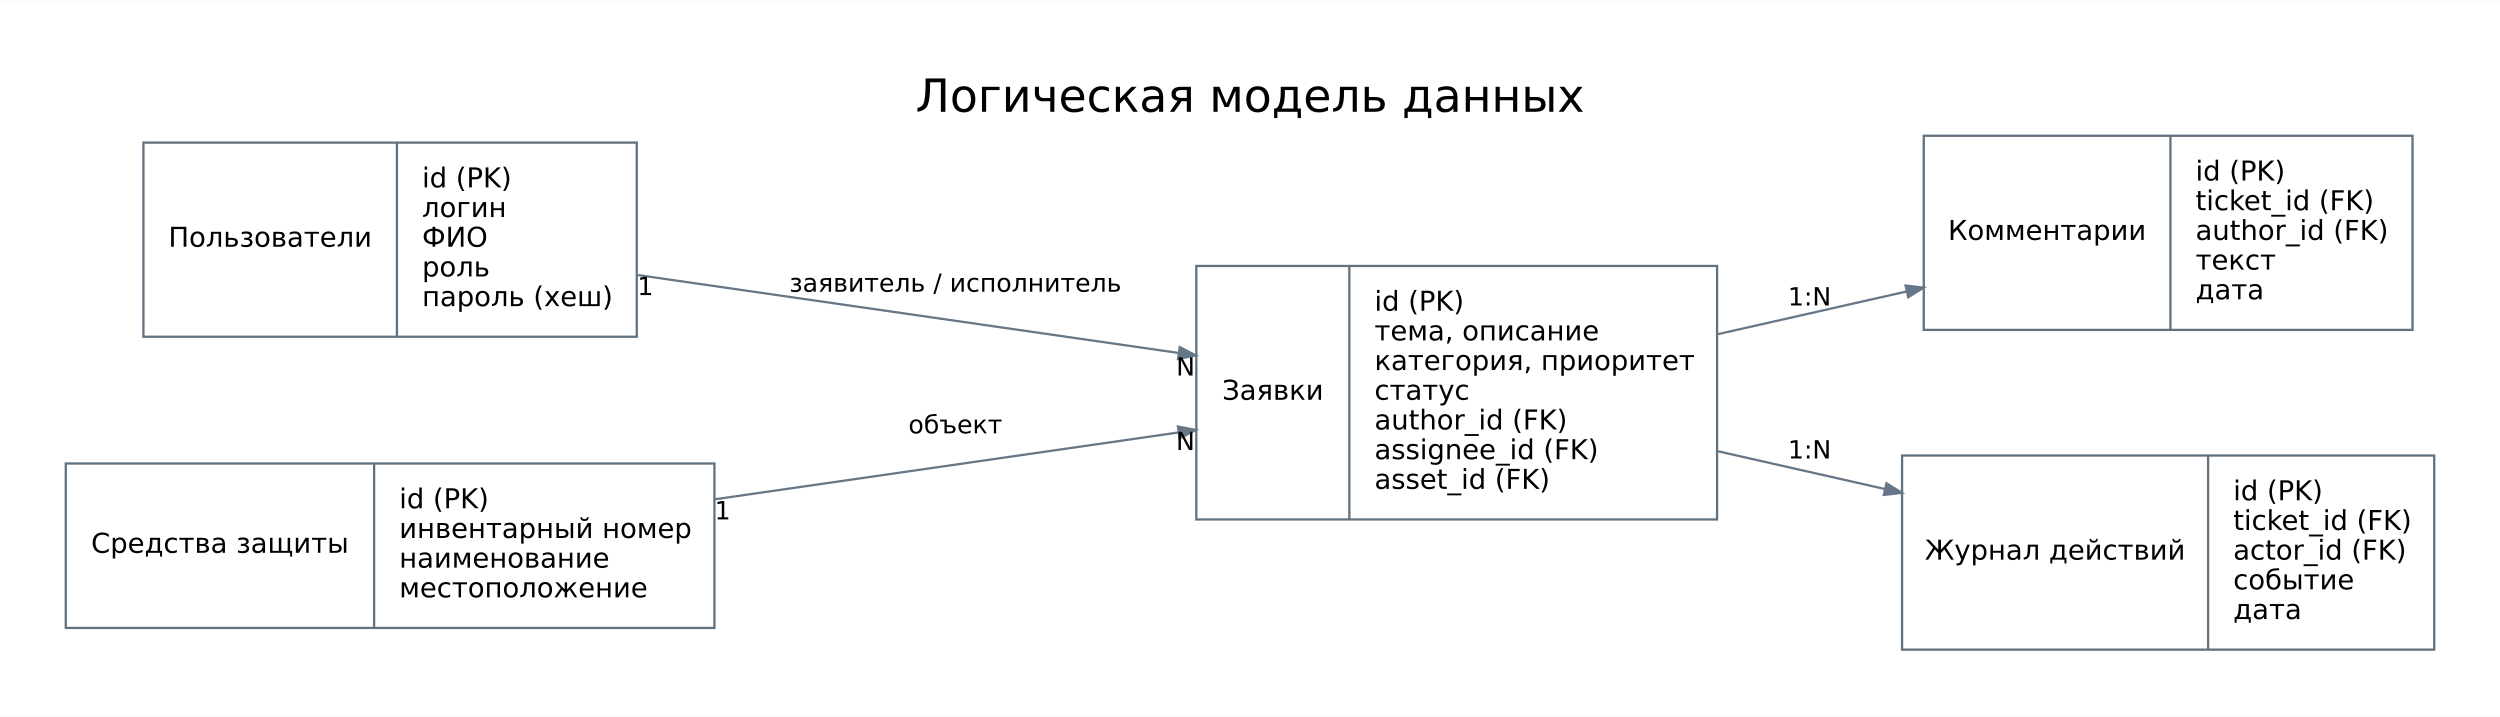
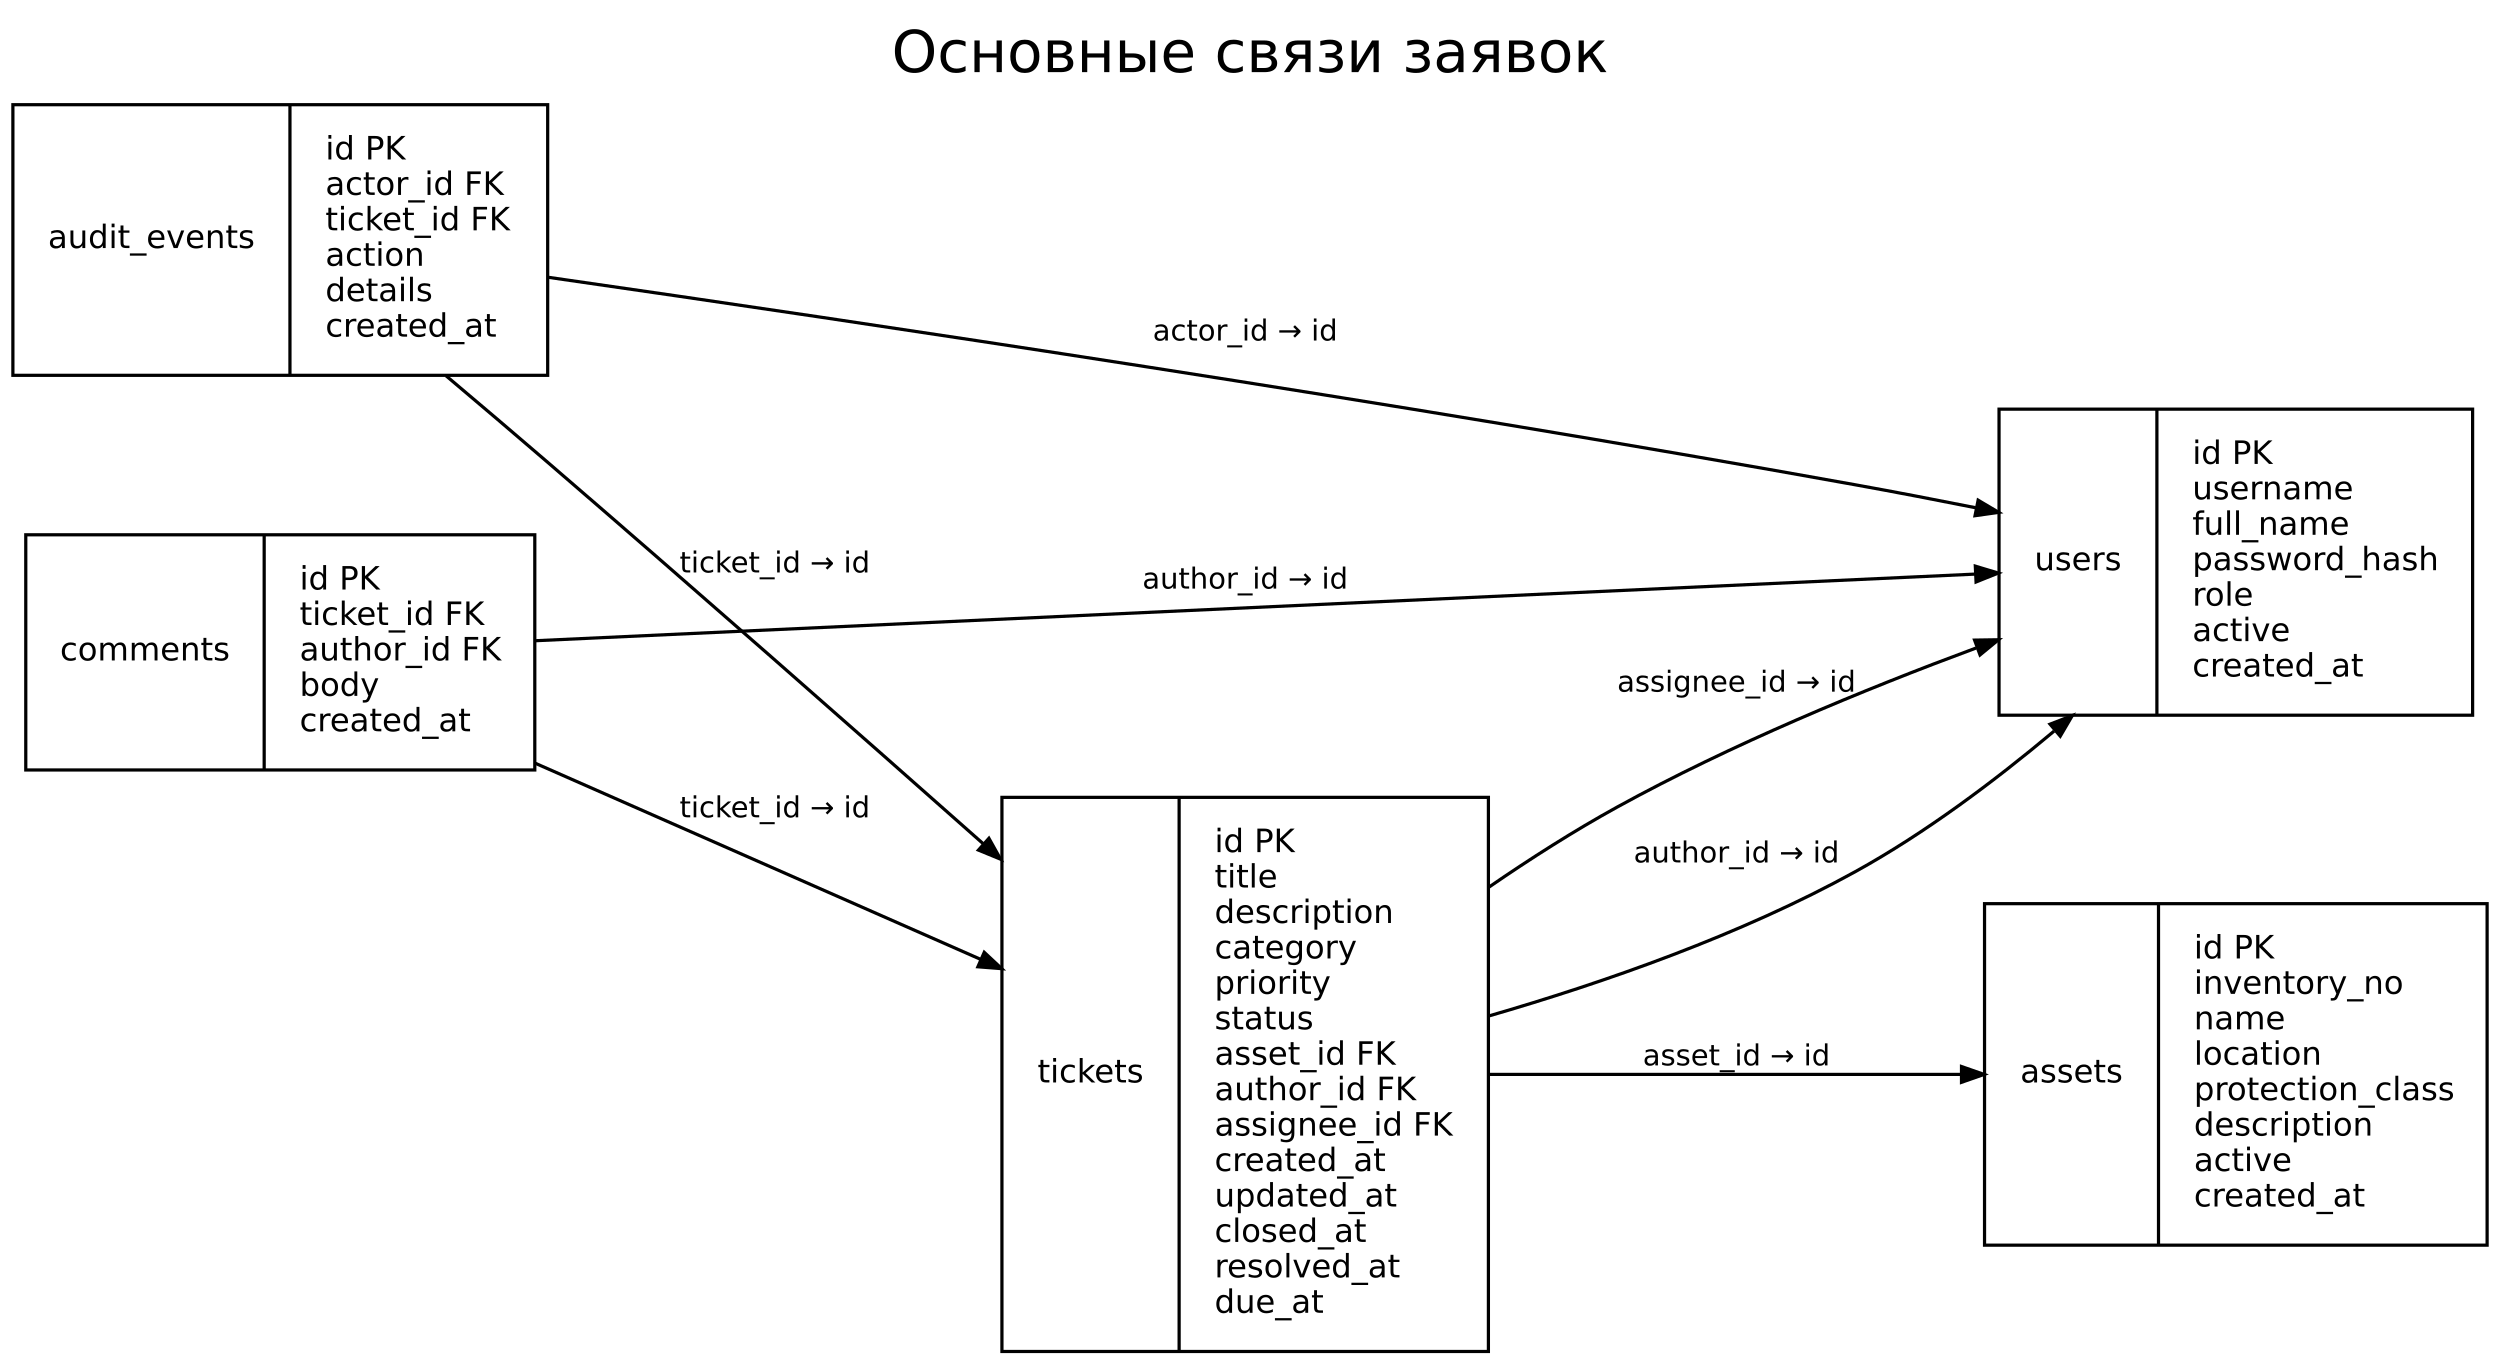
- <svg xmlns="http://www.w3.org/2000/svg" width="1095pt" height="314pt" viewBox="0.00 0.00 1094.60 313.60">
-   <g id="graph0" class="graph" transform="scale(1 1) rotate(0) translate(28.8 284.8)">
-     <polygon fill="white" stroke="transparent" points="-28.8,28.8 -28.8,-284.8 1065.8,-284.8 1065.8,28.8 -28.8,28.8" />
-     <text text-anchor="middle" x="518.5" y="-236" font-family="DejaVu Sans" font-size="20.00">Логическая модель данных</text>
+ <svg xmlns="http://www.w3.org/2000/svg" width="776pt" height="424pt" viewBox="0.00 0.00 776.00 424.00">
+   <g id="graph0" class="graph" transform="scale(1 1) rotate(0) translate(4 420)">
+     <polygon fill="white" stroke="transparent" points="-4,4 -4,-420 772,-420 772,4 -4,4" />
+     <text text-anchor="middle" x="384" y="-397.6" font-family="DejaVu Sans" font-size="18.00">Основные связи заявок</text>
    <g id="node1" class="node">
-       <polygon fill="none" stroke="#62717e" points="34,-137.5 34,-222.5 250,-222.5 250,-137.5 34,-137.5" />
-       <text text-anchor="middle" x="89.5" y="-176.9" font-family="DejaVu Sans" font-size="12.00">Пользователи</text>
-       <polyline fill="none" stroke="#62717e" points="145,-137.5 145,-222.5 " />
-       <text text-anchor="start" x="156" y="-202.9" font-family="DejaVu Sans" font-size="12.00">id (PK)</text>
-       <text text-anchor="start" x="156" y="-189.9" font-family="DejaVu Sans" font-size="12.00">логин</text>
-       <text text-anchor="start" x="156" y="-176.9" font-family="DejaVu Sans" font-size="12.00">ФИО</text>
-       <text text-anchor="start" x="156" y="-163.9" font-family="DejaVu Sans" font-size="12.00">роль</text>
-       <text text-anchor="start" x="156" y="-150.9" font-family="DejaVu Sans" font-size="12.00">пароль (хеш)</text>
+       <polygon fill="none" stroke="black" points="612,-33.5 612,-139.5 768,-139.5 768,-33.5 612,-33.5" />
+       <text text-anchor="middle" x="639" y="-84" font-family="DejaVu Sans" font-size="10.00">assets</text>
+       <polyline fill="none" stroke="black" points="666,-33.5 666,-139.5 " />
+       <text text-anchor="start" x="677" y="-122.5" font-family="DejaVu Sans" font-size="10.00">id PK</text>
+       <text text-anchor="start" x="677" y="-111.5" font-family="DejaVu Sans" font-size="10.00">inventory_no</text>
+       <text text-anchor="start" x="677" y="-100.5" font-family="DejaVu Sans" font-size="10.00">name</text>
+       <text text-anchor="start" x="677" y="-89.5" font-family="DejaVu Sans" font-size="10.00">location</text>
+       <text text-anchor="start" x="677" y="-78.5" font-family="DejaVu Sans" font-size="10.00">protection_class</text>
+       <text text-anchor="start" x="677" y="-67.5" font-family="DejaVu Sans" font-size="10.00">description</text>
+       <text text-anchor="start" x="677" y="-56.5" font-family="DejaVu Sans" font-size="10.00">active</text>
+       <text text-anchor="start" x="677" y="-45.5" font-family="DejaVu Sans" font-size="10.00">created_at</text>
+     </g>
+     <g id="node2" class="node">
+       <polygon fill="none" stroke="black" points="0,-303.5 0,-387.5 166,-387.5 166,-303.5 0,-303.5" />
+       <text text-anchor="middle" x="43" y="-343" font-family="DejaVu Sans" font-size="10.00">audit_events</text>
+       <polyline fill="none" stroke="black" points="86,-303.5 86,-387.5 " />
+       <text text-anchor="start" x="97" y="-370.5" font-family="DejaVu Sans" font-size="10.00">id PK</text>
+       <text text-anchor="start" x="97" y="-359.5" font-family="DejaVu Sans" font-size="10.00">actor_id FK</text>
+       <text text-anchor="start" x="97" y="-348.5" font-family="DejaVu Sans" font-size="10.00">ticket_id FK</text>
+       <text text-anchor="start" x="97" y="-337.5" font-family="DejaVu Sans" font-size="10.00">action</text>
+       <text text-anchor="start" x="97" y="-326.5" font-family="DejaVu Sans" font-size="10.00">details</text>
+       <text text-anchor="start" x="97" y="-315.5" font-family="DejaVu Sans" font-size="10.00">created_at</text>
+     </g>
+     <g id="node4" class="node">
+       <polygon fill="none" stroke="black" points="307,-0.5 307,-172.5 458,-172.5 458,-0.5 307,-0.5" />
+       <text text-anchor="middle" x="334.5" y="-84" font-family="DejaVu Sans" font-size="10.00">tickets</text>
+       <polyline fill="none" stroke="black" points="362,-0.5 362,-172.5 " />
+       <text text-anchor="start" x="373" y="-155.5" font-family="DejaVu Sans" font-size="10.00">id PK</text>
+       <text text-anchor="start" x="373" y="-144.5" font-family="DejaVu Sans" font-size="10.00">title</text>
+       <text text-anchor="start" x="373" y="-133.5" font-family="DejaVu Sans" font-size="10.00">description</text>
+       <text text-anchor="start" x="373" y="-122.5" font-family="DejaVu Sans" font-size="10.00">category</text>
+       <text text-anchor="start" x="373" y="-111.5" font-family="DejaVu Sans" font-size="10.00">priority</text>
+       <text text-anchor="start" x="373" y="-100.5" font-family="DejaVu Sans" font-size="10.00">status</text>
+       <text text-anchor="start" x="373" y="-89.5" font-family="DejaVu Sans" font-size="10.00">asset_id FK</text>
+       <text text-anchor="start" x="373" y="-78.5" font-family="DejaVu Sans" font-size="10.00">author_id FK</text>
+       <text text-anchor="start" x="373" y="-67.5" font-family="DejaVu Sans" font-size="10.00">assignee_id FK</text>
+       <text text-anchor="start" x="373" y="-56.5" font-family="DejaVu Sans" font-size="10.00">created_at</text>
+       <text text-anchor="start" x="373" y="-45.5" font-family="DejaVu Sans" font-size="10.00">updated_at</text>
+       <text text-anchor="start" x="373" y="-34.5" font-family="DejaVu Sans" font-size="10.00">closed_at</text>
+       <text text-anchor="start" x="373" y="-23.5" font-family="DejaVu Sans" font-size="10.00">resolved_at</text>
+       <text text-anchor="start" x="373" y="-12.5" font-family="DejaVu Sans" font-size="10.00">due_at</text>
+     </g>
+     <g id="edge1" class="edge">
+       <path fill="none" stroke="black" d="M134.46,-303.35C144.92,-294.53 155.85,-285.24 166,-276.5 211.03,-237.71 260.82,-193.87 301.2,-158.09" />
+       <polygon fill="black" stroke="black" points="302.96,-159.79 306.58,-153.31 299.71,-156.13 302.96,-159.79" />
+       <text text-anchor="middle" x="236.5" y="-242.3" font-family="DejaVu Sans" font-size="9.00">ticket_id → id</text>
+     </g>
+     <g id="node5" class="node">
+       <polygon fill="none" stroke="black" points="616.5,-198 616.5,-293 763.5,-293 763.5,-198 616.5,-198" />
+       <text text-anchor="middle" x="641" y="-243" font-family="DejaVu Sans" font-size="10.00">users</text>
+       <polyline fill="none" stroke="black" points="665.5,-198 665.5,-293 " />
+       <text text-anchor="start" x="676.5" y="-276" font-family="DejaVu Sans" font-size="10.00">id PK</text>
+       <text text-anchor="start" x="676.5" y="-265" font-family="DejaVu Sans" font-size="10.00">username</text>
+       <text text-anchor="start" x="676.5" y="-254" font-family="DejaVu Sans" font-size="10.00">full_name</text>
+       <text text-anchor="start" x="676.5" y="-243" font-family="DejaVu Sans" font-size="10.00">password_hash</text>
+       <text text-anchor="start" x="676.5" y="-232" font-family="DejaVu Sans" font-size="10.00">role</text>
+       <text text-anchor="start" x="676.5" y="-221" font-family="DejaVu Sans" font-size="10.00">active</text>
+       <text text-anchor="start" x="676.5" y="-210" font-family="DejaVu Sans" font-size="10.00">created_at</text>
+     </g>
+     <g id="edge2" class="edge">
+       <path fill="none" stroke="black" d="M166.23,-333.92C263.39,-319.95 429.82,-295.14 572,-269.5 584.14,-267.31 596.95,-264.84 609.47,-262.35" />
+       <polygon fill="black" stroke="black" points="610.01,-264.74 616.39,-260.96 609.05,-259.93 610.01,-264.74" />
+       <text text-anchor="middle" x="382.5" y="-314.3" font-family="DejaVu Sans" font-size="9.00">actor_id → id</text>
    </g>
    <g id="node3" class="node">
-       <polygon fill="none" stroke="#62717e" points="495,-57.5 495,-168.5 723,-168.5 723,-57.5 495,-57.5" />
-       <text text-anchor="middle" x="528.5" y="-109.9" font-family="DejaVu Sans" font-size="12.00">Заявки</text>
-       <polyline fill="none" stroke="#62717e" points="562,-57.5 562,-168.5 " />
-       <text text-anchor="start" x="573" y="-148.9" font-family="DejaVu Sans" font-size="12.00">id (PK)</text>
-       <text text-anchor="start" x="573" y="-135.9" font-family="DejaVu Sans" font-size="12.00">тема, описание</text>
-       <text text-anchor="start" x="573" y="-122.9" font-family="DejaVu Sans" font-size="12.00">категория, приоритет</text>
-       <text text-anchor="start" x="573" y="-109.9" font-family="DejaVu Sans" font-size="12.00">статус</text>
-       <text text-anchor="start" x="573" y="-96.9" font-family="DejaVu Sans" font-size="12.00">author_id (FK)</text>
-       <text text-anchor="start" x="573" y="-83.9" font-family="DejaVu Sans" font-size="12.00">assignee_id (FK)</text>
-       <text text-anchor="start" x="573" y="-70.9" font-family="DejaVu Sans" font-size="12.00">asset_id (FK)</text>
+       <polygon fill="none" stroke="black" points="4,-181 4,-254 162,-254 162,-181 4,-181" />
+       <text text-anchor="middle" x="41" y="-215" font-family="DejaVu Sans" font-size="10.00">comments</text>
+       <polyline fill="none" stroke="black" points="78,-181 78,-254 " />
+       <text text-anchor="start" x="89" y="-237" font-family="DejaVu Sans" font-size="10.00">id PK</text>
+       <text text-anchor="start" x="89" y="-226" font-family="DejaVu Sans" font-size="10.00">ticket_id FK</text>
+       <text text-anchor="start" x="89" y="-215" font-family="DejaVu Sans" font-size="10.00">author_id FK</text>
+       <text text-anchor="start" x="89" y="-204" font-family="DejaVu Sans" font-size="10.00">body</text>
+       <text text-anchor="start" x="89" y="-193" font-family="DejaVu Sans" font-size="10.00">created_at</text>
    </g>
-     <g id="edge1" class="edge">
-       <path fill="none" stroke="#667788" d="M250.26,-164.54C321.06,-154.34 413.93,-140.96 487.3,-130.39" />
-       <polygon fill="#667788" stroke="#667788" points="487.74,-132.98 494.79,-129.31 486.99,-127.78 487.74,-132.98" />
-       <text text-anchor="middle" x="389.5" y="-157.2" font-family="DejaVu Sans" font-size="11.00">заявитель / исполнитель</text>
-       <text text-anchor="middle" x="490.29" y="-120.51" font-family="DejaVu Sans" font-size="11.00">N</text>
-       <text text-anchor="middle" x="253.76" y="-155.74" font-family="DejaVu Sans" font-size="11.00">1</text>
-     </g>
-     <g id="node2" class="node">
-       <polygon fill="none" stroke="#62717e" points="0,-10 0,-82 284,-82 284,-10 0,-10" />
-       <text text-anchor="middle" x="67.5" y="-42.9" font-family="DejaVu Sans" font-size="12.00">Средства защиты</text>
-       <polyline fill="none" stroke="#62717e" points="135,-10 135,-82 " />
-       <text text-anchor="start" x="146" y="-62.4" font-family="DejaVu Sans" font-size="12.00">id (PK)</text>
-       <text text-anchor="start" x="146" y="-49.4" font-family="DejaVu Sans" font-size="12.00">инвентарный номер</text>
-       <text text-anchor="start" x="146" y="-36.4" font-family="DejaVu Sans" font-size="12.00">наименование</text>
-       <text text-anchor="start" x="146" y="-23.4" font-family="DejaVu Sans" font-size="12.00">местоположение</text>
-     </g>
-     <g id="edge2" class="edge">
-       <path fill="none" stroke="#667788" d="M284.09,-66.33C348.94,-75.67 425.07,-86.64 487.22,-95.6" />
-       <polygon fill="#667788" stroke="#667788" points="486.93,-98.21 494.73,-96.68 487.68,-93.01 486.93,-98.21" />
-       <text text-anchor="middle" x="389.5" y="-95.2" font-family="DejaVu Sans" font-size="11.00">объект</text>
-       <text text-anchor="middle" x="490.23" y="-87.88" font-family="DejaVu Sans" font-size="11.00">N</text>
-       <text text-anchor="middle" x="287.59" y="-57.53" font-family="DejaVu Sans" font-size="11.00">1</text>
-     </g>
-     <g id="node4" class="node">
-       <polygon fill="none" stroke="#62717e" points="813.5,-140.5 813.5,-225.5 1027.5,-225.5 1027.5,-140.5 813.5,-140.5" />
-       <text text-anchor="middle" x="867.5" y="-179.9" font-family="DejaVu Sans" font-size="12.00">Комментарии</text>
-       <polyline fill="none" stroke="#62717e" points="921.5,-140.5 921.5,-225.5 " />
-       <text text-anchor="start" x="932.5" y="-205.9" font-family="DejaVu Sans" font-size="12.00">id (PK)</text>
-       <text text-anchor="start" x="932.5" y="-192.9" font-family="DejaVu Sans" font-size="12.00">ticket_id (FK)</text>
-       <text text-anchor="start" x="932.5" y="-179.9" font-family="DejaVu Sans" font-size="12.00">author_id (FK)</text>
-       <text text-anchor="start" x="932.5" y="-166.9" font-family="DejaVu Sans" font-size="12.00">текст</text>
-       <text text-anchor="start" x="932.5" y="-153.9" font-family="DejaVu Sans" font-size="12.00">дата</text>
+     <g id="edge4" class="edge">
+       <path fill="none" stroke="black" d="M162.16,-183.08C204.74,-164.33 257.36,-141.16 300.38,-122.22" />
+       <polygon fill="black" stroke="black" points="301.51,-124.4 306.93,-119.33 299.54,-119.91 301.51,-124.4" />
+       <text text-anchor="middle" x="236.5" y="-166.3" font-family="DejaVu Sans" font-size="9.00">ticket_id → id</text>
    </g>
    <g id="edge3" class="edge">
-       <path fill="none" stroke="#667788" d="M723.05,-138.57C750.04,-144.67 778.86,-151.19 805.88,-157.3" />
-       <polygon fill="#667788" stroke="#667788" points="805.55,-159.92 813.45,-159.01 806.71,-154.8 805.55,-159.92" />
-       <text text-anchor="middle" x="763.5" y="-151.2" font-family="DejaVu Sans" font-size="11.00">1:N</text>
+       <path fill="none" stroke="black" d="M162.16,-221.12C277.62,-226.46 492.61,-236.41 609.07,-241.8" />
+       <polygon fill="black" stroke="black" points="609.14,-244.26 616.25,-242.13 609.37,-239.36 609.14,-244.26" />
+       <text text-anchor="middle" x="382.5" y="-237.3" font-family="DejaVu Sans" font-size="9.00">author_id → id</text>
    </g>
-     <g id="node5" class="node">
-       <polygon fill="none" stroke="#62717e" points="804,-0.5 804,-85.5 1037,-85.5 1037,-0.5 804,-0.5" />
-       <text text-anchor="middle" x="871" y="-39.9" font-family="DejaVu Sans" font-size="12.00">Журнал действий</text>
-       <polyline fill="none" stroke="#62717e" points="938,-0.5 938,-85.5 " />
-       <text text-anchor="start" x="949" y="-65.9" font-family="DejaVu Sans" font-size="12.00">id (PK)</text>
-       <text text-anchor="start" x="949" y="-52.9" font-family="DejaVu Sans" font-size="12.00">ticket_id (FK)</text>
-       <text text-anchor="start" x="949" y="-39.9" font-family="DejaVu Sans" font-size="12.00">actor_id (FK)</text>
-       <text text-anchor="start" x="949" y="-26.9" font-family="DejaVu Sans" font-size="12.00">событие</text>
-       <text text-anchor="start" x="949" y="-13.9" font-family="DejaVu Sans" font-size="12.00">дата</text>
+     <g id="edge7" class="edge">
+       <path fill="none" stroke="black" d="M458.23,-86.5C502.5,-86.5 558.72,-86.5 604.58,-86.5" />
+       <polygon fill="black" stroke="black" points="604.85,-88.95 611.85,-86.5 604.85,-84.05 604.85,-88.95" />
+       <text text-anchor="middle" x="535" y="-89.3" font-family="DejaVu Sans" font-size="9.00">asset_id → id</text>
    </g>
-     <g id="edge4" class="edge">
-       <path fill="none" stroke="#667788" d="M723.05,-87.43C746.92,-82.03 772.21,-76.31 796.42,-70.84" />
-       <polygon fill="#667788" stroke="#667788" points="797.17,-73.36 803.9,-69.15 796.01,-68.24 797.17,-73.36" />
-       <text text-anchor="middle" x="763.5" y="-84.2" font-family="DejaVu Sans" font-size="11.00">1:N</text>
+     <g id="edge5" class="edge">
+       <path fill="none" stroke="black" d="M458.13,-144.61C471.07,-153.51 484.66,-162.16 498,-169.5 533.18,-188.85 574.32,-205.87 609.4,-218.87" />
+       <polygon fill="black" stroke="black" points="608.91,-221.31 616.33,-221.42 610.6,-216.71 608.91,-221.31" />
+       <text text-anchor="middle" x="535" y="-205.3" font-family="DejaVu Sans" font-size="9.00">assignee_id → id</text>
+     </g>
+     <g id="edge6" class="edge">
+       <path fill="none" stroke="black" d="M458.16,-104.65C493.89,-115.01 536.51,-129.89 572,-149.5 593.57,-161.42 615.04,-177.49 633.59,-193.07" />
+       <polygon fill="black" stroke="black" points="632.33,-195.22 639.25,-197.89 635.5,-191.49 632.33,-195.22" />
+       <text text-anchor="middle" x="535" y="-152.3" font-family="DejaVu Sans" font-size="9.00">author_id → id</text>
    </g>
  </g>
</svg>
